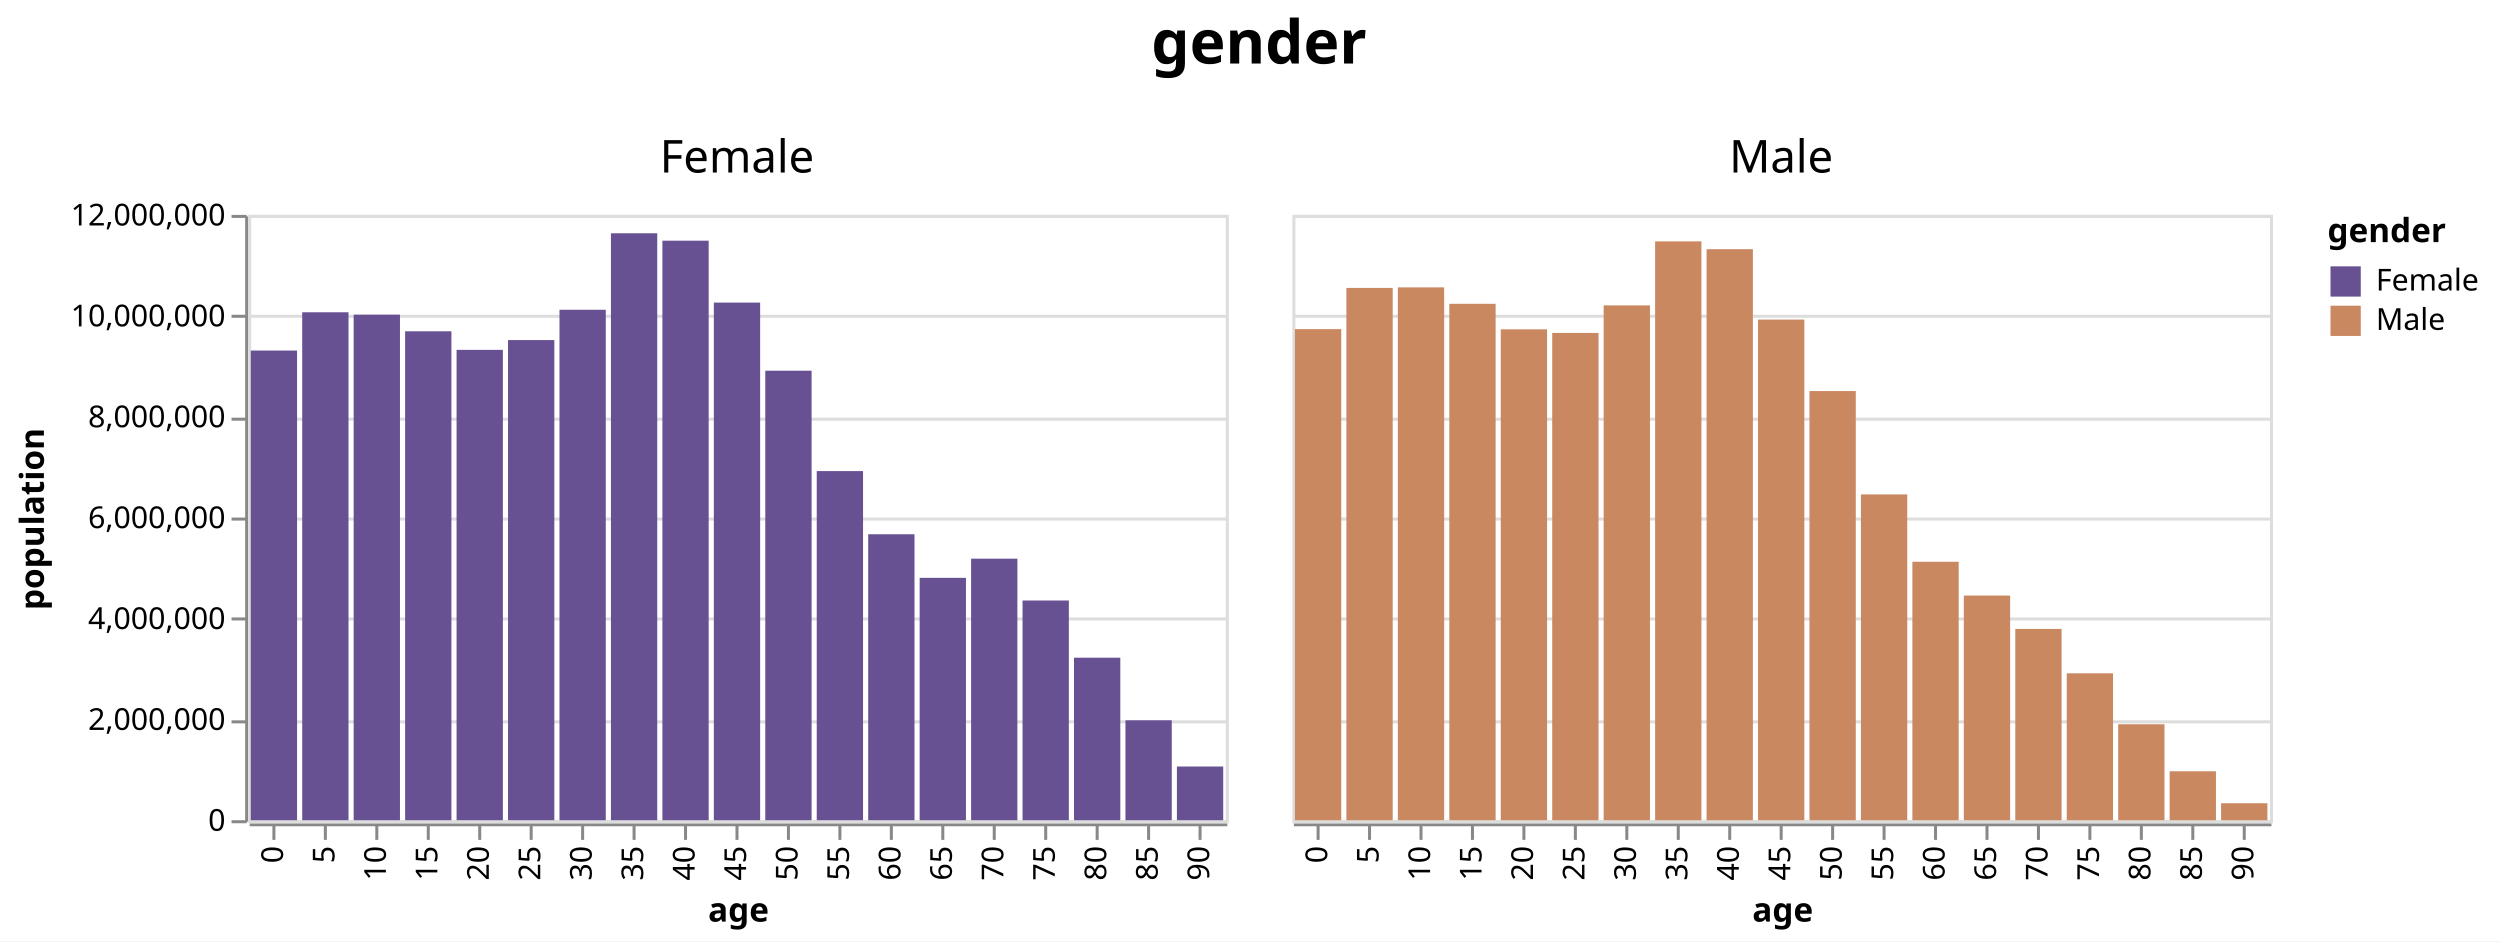
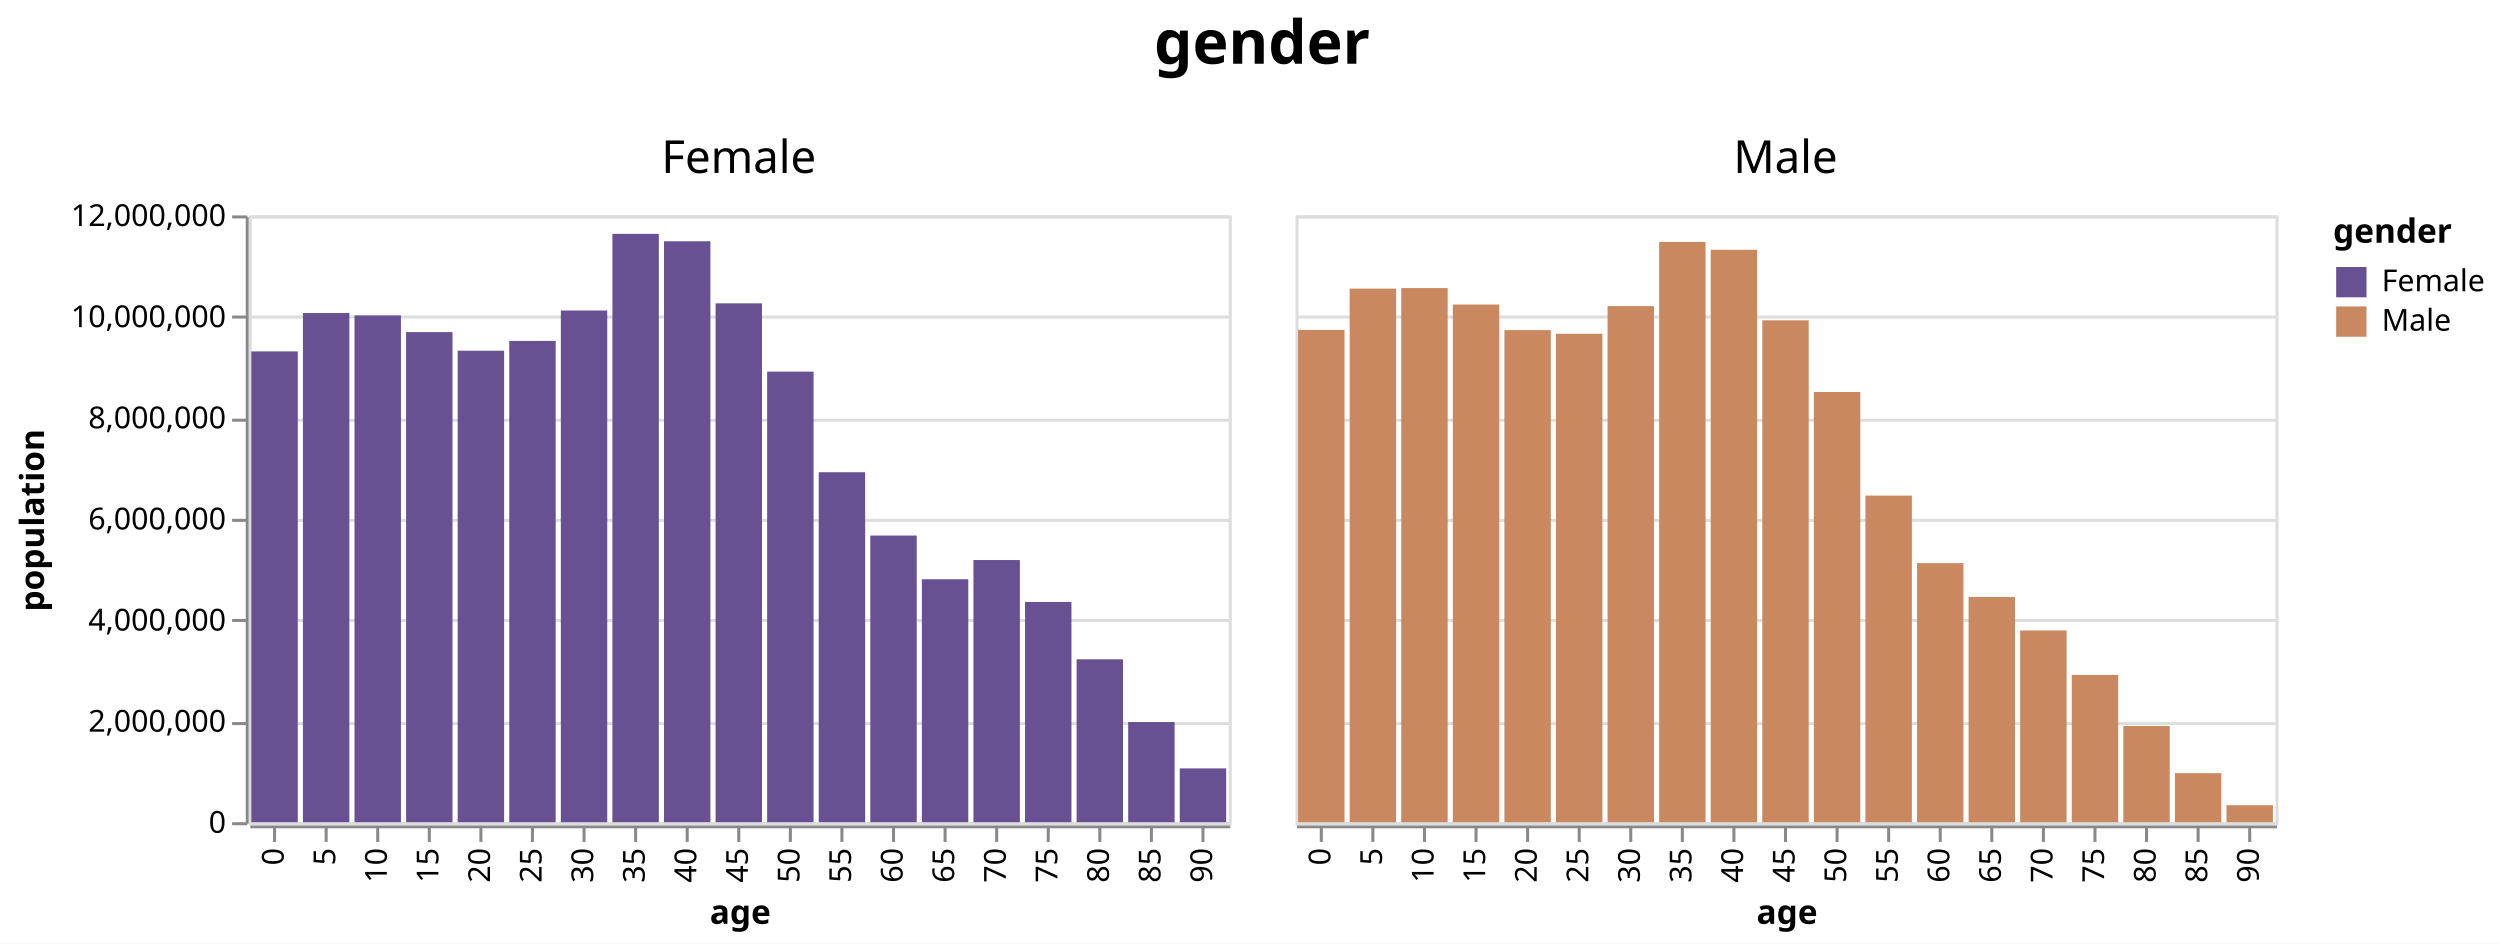
- <svg xmlns="http://www.w3.org/2000/svg" version="1.1" class="marks" width="826" height="311" viewBox="0 0 826 311">
-   <rect width="826" height="311" fill="white" />
+ <svg xmlns="http://www.w3.org/2000/svg" version="1.1" class="marks" width="824" height="311" viewBox="0 0 824 311">
+   <rect width="824" height="311" fill="white" />
  <g fill="none" stroke-miterlimit="10" transform="translate(82,71)">
    <g class="mark-group role-frame root" role="graphics-object" aria-roledescription="group mark container">
      <g transform="translate(0,0)">
        <path class="background" aria-hidden="true" d="M0,0h0v0h0Z" />
        <g>
          <g class="mark-group role-column-title column-title" role="graphics-object" aria-roledescription="group mark container">
            <g transform="translate(334,-36)">
              <path class="background" aria-hidden="true" d="M0,0h0v0h0Z" />
              <g>
                <g class="mark-group role-title">
                  <g transform="translate(0,-30)">
                    <path class="background" aria-hidden="true" d="M0,0h0v0h0Z" pointer-events="none" />
                    <g>
                      <g class="mark-text role-title-text" role="graphics-symbol" aria-roledescription="title" aria-label="Title text 'gender'" pointer-events="none">
                        <text text-anchor="middle" transform="translate(0,16)" font-family="sans-serif" font-size="20px" font-weight="bold" fill="#000" opacity="1">gender</text>
                      </g>
                    </g>
                    <path class="foreground" aria-hidden="true" d="" pointer-events="none" display="none" />
                  </g>
                </g>
              </g>
              <path class="foreground" aria-hidden="true" d="" display="none" />
            </g>
          </g>
          <g class="mark-group role-row-header row_header" role="graphics-object" aria-roledescription="group mark container">
            <g transform="translate(-1,0)">
              <path class="background" aria-hidden="true" d="M0,0h0v200h0Z" />
              <g>
                <g class="mark-group role-axis" role="graphics-symbol" aria-roledescription="axis" aria-label="Y-axis titled 'population' for a linear scale with values from 0 to 12,000,000">
                  <g transform="translate(0.5,0.5)">
                    <path class="background" aria-hidden="true" d="M0,0h0v0h0Z" pointer-events="none" />
                    <g>
                      <g class="mark-rule role-axis-tick" pointer-events="none">
                        <line transform="translate(0,200)" x2="-5" y2="0" stroke="#888" stroke-width="1" opacity="1" />
                        <line transform="translate(0,167)" x2="-5" y2="0" stroke="#888" stroke-width="1" opacity="1" />
                        <line transform="translate(0,133)" x2="-5" y2="0" stroke="#888" stroke-width="1" opacity="1" />
                        <line transform="translate(0,100)" x2="-5" y2="0" stroke="#888" stroke-width="1" opacity="1" />
                        <line transform="translate(0,67)" x2="-5" y2="0" stroke="#888" stroke-width="1" opacity="1" />
                        <line transform="translate(0,33)" x2="-5" y2="0" stroke="#888" stroke-width="1" opacity="1" />
                        <line transform="translate(0,0)" x2="-5" y2="0" stroke="#888" stroke-width="1" opacity="1" />
                      </g>
                      <g class="mark-text role-axis-label" pointer-events="none">
                        <text text-anchor="end" transform="translate(-7,203)" font-family="sans-serif" font-size="10px" fill="#000" opacity="1">0</text>
                        <text text-anchor="end" transform="translate(-7,169.6667)" font-family="sans-serif" font-size="10px" fill="#000" opacity="1">2,000,000</text>
                        <text text-anchor="end" transform="translate(-7,136.3333)" font-family="sans-serif" font-size="10px" fill="#000" opacity="1">4,000,000</text>
                        <text text-anchor="end" transform="translate(-7,103)" font-family="sans-serif" font-size="10px" fill="#000" opacity="1">6,000,000</text>
                        <text text-anchor="end" transform="translate(-7,69.66667)" font-family="sans-serif" font-size="10px" fill="#000" opacity="1">8,000,000</text>
                        <text text-anchor="end" transform="translate(-7,36.33333)" font-family="sans-serif" font-size="10px" fill="#000" opacity="1">10,000,000</text>
                        <text text-anchor="end" transform="translate(-7,3)" font-family="sans-serif" font-size="10px" fill="#000" opacity="1">12,000,000</text>
                      </g>
                      <g class="mark-rule role-axis-domain" pointer-events="none">
                        <line transform="translate(0,200)" x2="0" y2="-200" stroke="#888" stroke-width="1" opacity="1" />
                      </g>
                      <g class="mark-text role-axis-title" pointer-events="none">
                        <text text-anchor="middle" transform="translate(-65,100) rotate(-90) translate(0,-2)" font-family="sans-serif" font-size="11px" font-weight="bold" fill="#000" opacity="1">population</text>
                      </g>
                    </g>
                    <path class="foreground" aria-hidden="true" d="" pointer-events="none" display="none" />
                  </g>
                </g>
              </g>
              <path class="foreground" aria-hidden="true" d="" display="none" />
            </g>
          </g>
          <g class="mark-group role-column-header column_header" role="graphics-object" aria-roledescription="group mark container">
            <g transform="translate(0,-1)">
              <path class="background" aria-hidden="true" d="M0,0h323v0h-323Z" />
              <g>
                <g class="mark-group role-title">
                  <g transform="translate(161.5,-25)">
                    <path class="background" aria-hidden="true" d="M0,0h0v0h0Z" pointer-events="none" />
                    <g>
                      <g class="mark-text role-title-text" role="graphics-symbol" aria-roledescription="title" aria-label="Title text 'Female'" pointer-events="none">
                        <text text-anchor="middle" transform="translate(0,12)" font-family="sans-serif" font-size="15px" fill="#000" opacity="1">Female</text>
                      </g>
                    </g>
                    <path class="foreground" aria-hidden="true" d="" pointer-events="none" display="none" />
                  </g>
                </g>
              </g>
              <path class="foreground" aria-hidden="true" d="" display="none" />
            </g>
            <g transform="translate(345,-1)">
              <path class="background" aria-hidden="true" d="M0,0h323v0h-323Z" />
              <g>
                <g class="mark-group role-title">
                  <g transform="translate(161.5,-25)">
                    <path class="background" aria-hidden="true" d="M0,0h0v0h0Z" pointer-events="none" />
                    <g>
                      <g class="mark-text role-title-text" role="graphics-symbol" aria-roledescription="title" aria-label="Title text 'Male'" pointer-events="none">
                        <text text-anchor="middle" transform="translate(0,12)" font-family="sans-serif" font-size="15px" fill="#000" opacity="1">Male</text>
                      </g>
                    </g>
                    <path class="foreground" aria-hidden="true" d="" pointer-events="none" display="none" />
                  </g>
                </g>
              </g>
              <path class="foreground" aria-hidden="true" d="" display="none" />
            </g>
          </g>
          <g class="mark-group role-column-footer column_footer" role="graphics-object" aria-roledescription="group mark container">
            <g transform="translate(0,201)">
              <path class="background" aria-hidden="true" d="M0,0h323v0h-323Z" />
              <g>
                <g class="mark-group role-axis" role="graphics-symbol" aria-roledescription="axis" aria-label="X-axis titled 'age' for a discrete scale with 19 values: 0, 5, 10, 15, 20, ending with 90">
                  <g transform="translate(0.5,0.5)">
                    <path class="background" aria-hidden="true" d="M0,0h0v0h0Z" pointer-events="none" />
                    <g>
                      <g class="mark-rule role-axis-tick" pointer-events="none">
                        <line transform="translate(8,0)" x2="0" y2="5" stroke="#888" stroke-width="1" opacity="1" />
                        <line transform="translate(25,0)" x2="0" y2="5" stroke="#888" stroke-width="1" opacity="1" />
                        <line transform="translate(42,0)" x2="0" y2="5" stroke="#888" stroke-width="1" opacity="1" />
                        <line transform="translate(59,0)" x2="0" y2="5" stroke="#888" stroke-width="1" opacity="1" />
                        <line transform="translate(76,0)" x2="0" y2="5" stroke="#888" stroke-width="1" opacity="1" />
                        <line transform="translate(93,0)" x2="0" y2="5" stroke="#888" stroke-width="1" opacity="1" />
                        <line transform="translate(110,0)" x2="0" y2="5" stroke="#888" stroke-width="1" opacity="1" />
                        <line transform="translate(127,0)" x2="0" y2="5" stroke="#888" stroke-width="1" opacity="1" />
                        <line transform="translate(144,0)" x2="0" y2="5" stroke="#888" stroke-width="1" opacity="1" />
                        <line transform="translate(161,0)" x2="0" y2="5" stroke="#888" stroke-width="1" opacity="1" />
                        <line transform="translate(178,0)" x2="0" y2="5" stroke="#888" stroke-width="1" opacity="1" />
                        <line transform="translate(195,0)" x2="0" y2="5" stroke="#888" stroke-width="1" opacity="1" />
                        <line transform="translate(212,0)" x2="0" y2="5" stroke="#888" stroke-width="1" opacity="1" />
                        <line transform="translate(229,0)" x2="0" y2="5" stroke="#888" stroke-width="1" opacity="1" />
                        <line transform="translate(246,0)" x2="0" y2="5" stroke="#888" stroke-width="1" opacity="1" />
                        <line transform="translate(263,0)" x2="0" y2="5" stroke="#888" stroke-width="1" opacity="1" />
                        <line transform="translate(280,0)" x2="0" y2="5" stroke="#888" stroke-width="1" opacity="1" />
                        <line transform="translate(297,0)" x2="0" y2="5" stroke="#888" stroke-width="1" opacity="1" />
                        <line transform="translate(314,0)" x2="0" y2="5" stroke="#888" stroke-width="1" opacity="1" />
                      </g>
                      <g class="mark-text role-axis-label" pointer-events="none">
                        <text text-anchor="end" transform="translate(8,7) rotate(270) translate(0,3)" font-family="sans-serif" font-size="10px" fill="#000" opacity="1">0</text>
                        <text text-anchor="end" transform="translate(25,7) rotate(270) translate(0,3)" font-family="sans-serif" font-size="10px" fill="#000" opacity="1">5</text>
                        <text text-anchor="end" transform="translate(42,7) rotate(270) translate(0,3)" font-family="sans-serif" font-size="10px" fill="#000" opacity="1">10</text>
                        <text text-anchor="end" transform="translate(59,7) rotate(270) translate(0,3)" font-family="sans-serif" font-size="10px" fill="#000" opacity="1">15</text>
                        <text text-anchor="end" transform="translate(76,7) rotate(270) translate(0,3)" font-family="sans-serif" font-size="10px" fill="#000" opacity="1">20</text>
                        <text text-anchor="end" transform="translate(93,7) rotate(270) translate(0,3)" font-family="sans-serif" font-size="10px" fill="#000" opacity="1">25</text>
                        <text text-anchor="end" transform="translate(110,7) rotate(270) translate(0,3)" font-family="sans-serif" font-size="10px" fill="#000" opacity="1">30</text>
                        <text text-anchor="end" transform="translate(127,7) rotate(270) translate(0,3)" font-family="sans-serif" font-size="10px" fill="#000" opacity="1">35</text>
                        <text text-anchor="end" transform="translate(144,7) rotate(270) translate(0,3)" font-family="sans-serif" font-size="10px" fill="#000" opacity="1">40</text>
                        <text text-anchor="end" transform="translate(161,7) rotate(270) translate(0,3)" font-family="sans-serif" font-size="10px" fill="#000" opacity="1">45</text>
                        <text text-anchor="end" transform="translate(178,7) rotate(270) translate(0,3)" font-family="sans-serif" font-size="10px" fill="#000" opacity="1">50</text>
                        <text text-anchor="end" transform="translate(195,7) rotate(270) translate(0,3)" font-family="sans-serif" font-size="10px" fill="#000" opacity="1">55</text>
                        <text text-anchor="end" transform="translate(212,7) rotate(270) translate(0,3)" font-family="sans-serif" font-size="10px" fill="#000" opacity="1">60</text>
                        <text text-anchor="end" transform="translate(229,7) rotate(270) translate(0,3)" font-family="sans-serif" font-size="10px" fill="#000" opacity="1">65</text>
                        <text text-anchor="end" transform="translate(246,7) rotate(270) translate(0,3)" font-family="sans-serif" font-size="10px" fill="#000" opacity="1">70</text>
                        <text text-anchor="end" transform="translate(263,7) rotate(270) translate(0,3)" font-family="sans-serif" font-size="10px" fill="#000" opacity="1">75</text>
                        <text text-anchor="end" transform="translate(280,7) rotate(270) translate(0,3)" font-family="sans-serif" font-size="10px" fill="#000" opacity="1">80</text>
                        <text text-anchor="end" transform="translate(297,7) rotate(270) translate(0,3)" font-family="sans-serif" font-size="10px" fill="#000" opacity="1">85</text>
                        <text text-anchor="end" transform="translate(314,7) rotate(270) translate(0,3)" font-family="sans-serif" font-size="10px" fill="#000" opacity="1">90</text>
                      </g>
                      <g class="mark-rule role-axis-domain" pointer-events="none">
                        <line transform="translate(0,0)" x2="323" y2="0" stroke="#888" stroke-width="1" opacity="1" />
                      </g>
                      <g class="mark-text role-axis-title" pointer-events="none">
                        <text text-anchor="middle" transform="translate(161.5,32)" font-family="sans-serif" font-size="11px" font-weight="bold" fill="#000" opacity="1">age</text>
                      </g>
                    </g>
                    <path class="foreground" aria-hidden="true" d="" pointer-events="none" display="none" />
                  </g>
                </g>
              </g>
              <path class="foreground" aria-hidden="true" d="" display="none" />
            </g>
            <g transform="translate(345,201)">
              <path class="background" aria-hidden="true" d="M0,0h323v0h-323Z" />
              <g>
                <g class="mark-group role-axis" role="graphics-symbol" aria-roledescription="axis" aria-label="X-axis titled 'age' for a discrete scale with 19 values: 0, 5, 10, 15, 20, ending with 90">
                  <g transform="translate(0.5,0.5)">
                    <path class="background" aria-hidden="true" d="M0,0h0v0h0Z" pointer-events="none" />
                    <g>
                      <g class="mark-rule role-axis-tick" pointer-events="none">
                        <line transform="translate(8,0)" x2="0" y2="5" stroke="#888" stroke-width="1" opacity="1" />
                        <line transform="translate(25,0)" x2="0" y2="5" stroke="#888" stroke-width="1" opacity="1" />
                        <line transform="translate(42,0)" x2="0" y2="5" stroke="#888" stroke-width="1" opacity="1" />
                        <line transform="translate(59,0)" x2="0" y2="5" stroke="#888" stroke-width="1" opacity="1" />
                        <line transform="translate(76,0)" x2="0" y2="5" stroke="#888" stroke-width="1" opacity="1" />
                        <line transform="translate(93,0)" x2="0" y2="5" stroke="#888" stroke-width="1" opacity="1" />
                        <line transform="translate(110,0)" x2="0" y2="5" stroke="#888" stroke-width="1" opacity="1" />
                        <line transform="translate(127,0)" x2="0" y2="5" stroke="#888" stroke-width="1" opacity="1" />
                        <line transform="translate(144,0)" x2="0" y2="5" stroke="#888" stroke-width="1" opacity="1" />
                        <line transform="translate(161,0)" x2="0" y2="5" stroke="#888" stroke-width="1" opacity="1" />
                        <line transform="translate(178,0)" x2="0" y2="5" stroke="#888" stroke-width="1" opacity="1" />
                        <line transform="translate(195,0)" x2="0" y2="5" stroke="#888" stroke-width="1" opacity="1" />
                        <line transform="translate(212,0)" x2="0" y2="5" stroke="#888" stroke-width="1" opacity="1" />
                        <line transform="translate(229,0)" x2="0" y2="5" stroke="#888" stroke-width="1" opacity="1" />
                        <line transform="translate(246,0)" x2="0" y2="5" stroke="#888" stroke-width="1" opacity="1" />
                        <line transform="translate(263,0)" x2="0" y2="5" stroke="#888" stroke-width="1" opacity="1" />
                        <line transform="translate(280,0)" x2="0" y2="5" stroke="#888" stroke-width="1" opacity="1" />
                        <line transform="translate(297,0)" x2="0" y2="5" stroke="#888" stroke-width="1" opacity="1" />
                        <line transform="translate(314,0)" x2="0" y2="5" stroke="#888" stroke-width="1" opacity="1" />
                      </g>
                      <g class="mark-text role-axis-label" pointer-events="none">
                        <text text-anchor="end" transform="translate(8,7) rotate(270) translate(0,3)" font-family="sans-serif" font-size="10px" fill="#000" opacity="1">0</text>
                        <text text-anchor="end" transform="translate(25,7) rotate(270) translate(0,3)" font-family="sans-serif" font-size="10px" fill="#000" opacity="1">5</text>
                        <text text-anchor="end" transform="translate(42,7) rotate(270) translate(0,3)" font-family="sans-serif" font-size="10px" fill="#000" opacity="1">10</text>
                        <text text-anchor="end" transform="translate(59,7) rotate(270) translate(0,3)" font-family="sans-serif" font-size="10px" fill="#000" opacity="1">15</text>
                        <text text-anchor="end" transform="translate(76,7) rotate(270) translate(0,3)" font-family="sans-serif" font-size="10px" fill="#000" opacity="1">20</text>
                        <text text-anchor="end" transform="translate(93,7) rotate(270) translate(0,3)" font-family="sans-serif" font-size="10px" fill="#000" opacity="1">25</text>
                        <text text-anchor="end" transform="translate(110,7) rotate(270) translate(0,3)" font-family="sans-serif" font-size="10px" fill="#000" opacity="1">30</text>
                        <text text-anchor="end" transform="translate(127,7) rotate(270) translate(0,3)" font-family="sans-serif" font-size="10px" fill="#000" opacity="1">35</text>
                        <text text-anchor="end" transform="translate(144,7) rotate(270) translate(0,3)" font-family="sans-serif" font-size="10px" fill="#000" opacity="1">40</text>
                        <text text-anchor="end" transform="translate(161,7) rotate(270) translate(0,3)" font-family="sans-serif" font-size="10px" fill="#000" opacity="1">45</text>
                        <text text-anchor="end" transform="translate(178,7) rotate(270) translate(0,3)" font-family="sans-serif" font-size="10px" fill="#000" opacity="1">50</text>
                        <text text-anchor="end" transform="translate(195,7) rotate(270) translate(0,3)" font-family="sans-serif" font-size="10px" fill="#000" opacity="1">55</text>
                        <text text-anchor="end" transform="translate(212,7) rotate(270) translate(0,3)" font-family="sans-serif" font-size="10px" fill="#000" opacity="1">60</text>
                        <text text-anchor="end" transform="translate(229,7) rotate(270) translate(0,3)" font-family="sans-serif" font-size="10px" fill="#000" opacity="1">65</text>
                        <text text-anchor="end" transform="translate(246,7) rotate(270) translate(0,3)" font-family="sans-serif" font-size="10px" fill="#000" opacity="1">70</text>
                        <text text-anchor="end" transform="translate(263,7) rotate(270) translate(0,3)" font-family="sans-serif" font-size="10px" fill="#000" opacity="1">75</text>
                        <text text-anchor="end" transform="translate(280,7) rotate(270) translate(0,3)" font-family="sans-serif" font-size="10px" fill="#000" opacity="1">80</text>
                        <text text-anchor="end" transform="translate(297,7) rotate(270) translate(0,3)" font-family="sans-serif" font-size="10px" fill="#000" opacity="1">85</text>
                        <text text-anchor="end" transform="translate(314,7) rotate(270) translate(0,3)" font-family="sans-serif" font-size="10px" fill="#000" opacity="1">90</text>
                      </g>
                      <g class="mark-rule role-axis-domain" pointer-events="none">
                        <line transform="translate(0,0)" x2="323" y2="0" stroke="#888" stroke-width="1" opacity="1" />
                      </g>
                      <g class="mark-text role-axis-title" pointer-events="none">
                        <text text-anchor="middle" transform="translate(161.5,32)" font-family="sans-serif" font-size="11px" font-weight="bold" fill="#000" opacity="1">age</text>
                      </g>
                    </g>
                    <path class="foreground" aria-hidden="true" d="" pointer-events="none" display="none" />
                  </g>
                </g>
              </g>
              <path class="foreground" aria-hidden="true" d="" display="none" />
            </g>
          </g>
          <g class="mark-group role-scope cell" role="graphics-object" aria-roledescription="group mark container">
            <g transform="translate(0,0)">
              <path class="background" aria-hidden="true" d="M0.5,0.5h323v200h-323Z" stroke="#ddd" />
              <g>
                <g class="mark-group role-axis" aria-hidden="true">
                  <g transform="translate(0.5,0.5)">
                    <path class="background" aria-hidden="true" d="M0,0h0v0h0Z" pointer-events="none" />
                    <g>
                      <g class="mark-rule role-axis-grid" pointer-events="none">
                        <line transform="translate(0,200)" x2="323" y2="0" stroke="#ddd" stroke-width="1" opacity="1" />
                        <line transform="translate(0,167)" x2="323" y2="0" stroke="#ddd" stroke-width="1" opacity="1" />
                        <line transform="translate(0,133)" x2="323" y2="0" stroke="#ddd" stroke-width="1" opacity="1" />
                        <line transform="translate(0,100)" x2="323" y2="0" stroke="#ddd" stroke-width="1" opacity="1" />
                        <line transform="translate(0,67)" x2="323" y2="0" stroke="#ddd" stroke-width="1" opacity="1" />
                        <line transform="translate(0,33)" x2="323" y2="0" stroke="#ddd" stroke-width="1" opacity="1" />
                        <line transform="translate(0,0)" x2="323" y2="0" stroke="#ddd" stroke-width="1" opacity="1" />
                      </g>
                    </g>
                    <path class="foreground" aria-hidden="true" d="" pointer-events="none" display="none" />
                  </g>
                </g>
                <g class="mark-rect role-mark child_marks" role="graphics-object" aria-roledescription="rect mark container">
                  <path aria-label="age: 0; population: 9310714; gender: Female" role="graphics-symbol" aria-roledescription="bar" d="M0.85,44.821h15.3v155.179h-15.3Z" fill="#675193" />
                  <path aria-label="age: 5; population: 10069564; gender: Female" role="graphics-symbol" aria-roledescription="bar" d="M17.85,32.174h15.3v167.826h-15.3Z" fill="#675193" />
                  <path aria-label="age: 10; population: 10022524; gender: Female" role="graphics-symbol" aria-roledescription="bar" d="M34.85,32.958h15.3v167.042h-15.3Z" fill="#675193" />
                  <path aria-label="age: 15; population: 9692669; gender: Female" role="graphics-symbol" aria-roledescription="bar" d="M51.85,38.456h15.3v161.544h-15.3Z" fill="#675193" />
                  <path aria-label="age: 20; population: 9324244; gender: Female" role="graphics-symbol" aria-roledescription="bar" d="M68.85,44.596h15.3v155.404h-15.3Z" fill="#675193" />
                  <path aria-label="age: 25; population: 9518507; gender: Female" role="graphics-symbol" aria-roledescription="bar" d="M85.85,41.358h15.3v158.642h-15.3Z" fill="#675193" />
                  <path aria-label="age: 30; population: 10119296; gender: Female" role="graphics-symbol" aria-roledescription="bar" d="M102.85,31.345h15.3v168.655h-15.3Z" fill="#675193" />
                  <path aria-label="age: 35; population: 11635647; gender: Female" role="graphics-symbol" aria-roledescription="bar" d="M119.85,6.073h15.3v193.927h-15.3Z" fill="#675193" />
                  <path aria-label="age: 40; population: 11488578; gender: Female" role="graphics-symbol" aria-roledescription="bar" d="M136.85,8.524h15.3v191.476h-15.3Z" fill="#675193" />
                  <path aria-label="age: 45; population: 10261253; gender: Female" role="graphics-symbol" aria-roledescription="bar" d="M153.85,28.979h15.3v171.021h-15.3Z" fill="#675193" />
                  <path aria-label="age: 50; population: 8911133; gender: Female" role="graphics-symbol" aria-roledescription="bar" d="M170.85,51.481h15.3v148.519h-15.3Z" fill="#675193" />
                  <path aria-label="age: 55; population: 6921268; gender: Female" role="graphics-symbol" aria-roledescription="bar" d="M187.85,84.646h15.3v115.354h-15.3Z" fill="#675193" />
                  <path aria-label="age: 60; population: 5668961; gender: Female" role="graphics-symbol" aria-roledescription="bar" d="M204.85,105.517h15.3v94.483h-15.3Z" fill="#675193" />
                  <path aria-label="age: 65; population: 4804784; gender: Female" role="graphics-symbol" aria-roledescription="bar" d="M221.85,119.92h15.3v80.08h-15.3Z" fill="#675193" />
                  <path aria-label="age: 70; population: 5184855; gender: Female" role="graphics-symbol" aria-roledescription="bar" d="M238.85,113.586h15.3v86.414h-15.3Z" fill="#675193" />
                  <path aria-label="age: 75; population: 4355644; gender: Female" role="graphics-symbol" aria-roledescription="bar" d="M255.85,127.406h15.3v72.594h-15.3Z" fill="#675193" />
                  <path aria-label="age: 80; population: 3221898; gender: Female" role="graphics-symbol" aria-roledescription="bar" d="M272.85,146.302h15.3v53.698h-15.3Z" fill="#675193" />
                  <path aria-label="age: 85; population: 1981156; gender: Female" role="graphics-symbol" aria-roledescription="bar" d="M289.85,166.981h15.3v33.019h-15.3Z" fill="#675193" />
                  <path aria-label="age: 90; population: 1064581; gender: Female" role="graphics-symbol" aria-roledescription="bar" d="M306.85,182.257h15.3v17.743h-15.3Z" fill="#675193" />
                </g>
              </g>
              <path class="foreground" aria-hidden="true" d="" display="none" />
            </g>
            <g transform="translate(345,0)">
              <path class="background" aria-hidden="true" d="M0.5,0.5h323v200h-323Z" stroke="#ddd" />
              <g>
                <g class="mark-group role-axis" aria-hidden="true">
                  <g transform="translate(0.5,0.5)">
                    <path class="background" aria-hidden="true" d="M0,0h0v0h0Z" pointer-events="none" />
                    <g>
                      <g class="mark-rule role-axis-grid" pointer-events="none">
                        <line transform="translate(0,200)" x2="323" y2="0" stroke="#ddd" stroke-width="1" opacity="1" />
                        <line transform="translate(0,167)" x2="323" y2="0" stroke="#ddd" stroke-width="1" opacity="1" />
                        <line transform="translate(0,133)" x2="323" y2="0" stroke="#ddd" stroke-width="1" opacity="1" />
                        <line transform="translate(0,100)" x2="323" y2="0" stroke="#ddd" stroke-width="1" opacity="1" />
                        <line transform="translate(0,67)" x2="323" y2="0" stroke="#ddd" stroke-width="1" opacity="1" />
                        <line transform="translate(0,33)" x2="323" y2="0" stroke="#ddd" stroke-width="1" opacity="1" />
                        <line transform="translate(0,0)" x2="323" y2="0" stroke="#ddd" stroke-width="1" opacity="1" />
                      </g>
                    </g>
                    <path class="foreground" aria-hidden="true" d="" pointer-events="none" display="none" />
                  </g>
                </g>
                <g class="mark-rect role-mark child_marks" role="graphics-object" aria-roledescription="rect mark container">
                  <path aria-label="age: 0; population: 9735380; gender: Male" role="graphics-symbol" aria-roledescription="bar" d="M0.85,37.744h15.3v162.256h-15.3Z" fill="#ca8861" />
                  <path aria-label="age: 5; population: 10552146; gender: Male" role="graphics-symbol" aria-roledescription="bar" d="M17.85,24.131h15.3v175.869h-15.3Z" fill="#ca8861" />
                  <path aria-label="age: 10; population: 10563233; gender: Male" role="graphics-symbol" aria-roledescription="bar" d="M34.85,23.946h15.3v176.054h-15.3Z" fill="#ca8861" />
                  <path aria-label="age: 15; population: 10237419; gender: Male" role="graphics-symbol" aria-roledescription="bar" d="M51.85,29.376h15.3v170.624h-15.3Z" fill="#ca8861" />
                  <path aria-label="age: 20; population: 9731315; gender: Male" role="graphics-symbol" aria-roledescription="bar" d="M68.85,37.811h15.3v162.189h-15.3Z" fill="#ca8861" />
                  <path aria-label="age: 25; population: 9659493; gender: Male" role="graphics-symbol" aria-roledescription="bar" d="M85.85,39.008h15.3v160.992h-15.3Z" fill="#ca8861" />
                  <path aria-label="age: 30; population: 10205879; gender: Male" role="graphics-symbol" aria-roledescription="bar" d="M102.85,29.902h15.3v170.098h-15.3Z" fill="#ca8861" />
                  <path aria-label="age: 35; population: 11475182; gender: Male" role="graphics-symbol" aria-roledescription="bar" d="M119.85,8.747h15.3v191.253h-15.3Z" fill="#ca8861" />
                  <path aria-label="age: 40; population: 11320252; gender: Male" role="graphics-symbol" aria-roledescription="bar" d="M136.85,11.329h15.3v188.671h-15.3Z" fill="#ca8861" />
                  <path aria-label="age: 45; population: 9925006; gender: Male" role="graphics-symbol" aria-roledescription="bar" d="M153.85,34.583h15.3v165.417h-15.3Z" fill="#ca8861" />
                  <path aria-label="age: 50; population: 8507934; gender: Male" role="graphics-symbol" aria-roledescription="bar" d="M170.85,58.201h15.3v141.799h-15.3Z" fill="#ca8861" />
                  <path aria-label="age: 55; population: 6459082; gender: Male" role="graphics-symbol" aria-roledescription="bar" d="M187.85,92.349h15.3v107.651h-15.3Z" fill="#ca8861" />
                  <path aria-label="age: 60; population: 5123399; gender: Male" role="graphics-symbol" aria-roledescription="bar" d="M204.85,114.61h15.3v85.39h-15.3Z" fill="#ca8861" />
                  <path aria-label="age: 65; population: 4453623; gender: Male" role="graphics-symbol" aria-roledescription="bar" d="M221.85,125.773h15.3v74.227h-15.3Z" fill="#ca8861" />
                  <path aria-label="age: 70; population: 3792145; gender: Male" role="graphics-symbol" aria-roledescription="bar" d="M238.85,136.798h15.3v63.202h-15.3Z" fill="#ca8861" />
                  <path aria-label="age: 75; population: 2912655; gender: Male" role="graphics-symbol" aria-roledescription="bar" d="M255.85,151.456h15.3v48.544h-15.3Z" fill="#ca8861" />
                  <path aria-label="age: 80; population: 1902638; gender: Male" role="graphics-symbol" aria-roledescription="bar" d="M272.85,168.289h15.3v31.711h-15.3Z" fill="#ca8861" />
                  <path aria-label="age: 85; population: 970357; gender: Male" role="graphics-symbol" aria-roledescription="bar" d="M289.85,183.827h15.3v16.173h-15.3Z" fill="#ca8861" />
                  <path aria-label="age: 90; population: 336303; gender: Male" role="graphics-symbol" aria-roledescription="bar" d="M306.85,194.395h15.3v5.605h-15.3Z" fill="#ca8861" />
                </g>
              </g>
              <path class="foreground" aria-hidden="true" d="" display="none" />
            </g>
          </g>
          <g class="mark-group role-legend" role="graphics-symbol" aria-roledescription="legend" aria-label="Symbol legend titled 'gender' for fill color with 2 values: Female, Male">
            <g transform="translate(687,0)">
-               <path class="background" aria-hidden="true" d="M0,0h52v40h-52Z" pointer-events="none" />
+               <path class="background" aria-hidden="true" d="M0,0h50v40h-50Z" pointer-events="none" />
              <g>
                <g class="mark-group role-legend-entry">
                  <g transform="translate(0,16)">
                    <path class="background" aria-hidden="true" d="M0,0h0v0h0Z" pointer-events="none" />
                    <g>
                      <g class="mark-group role-scope" role="graphics-object" aria-roledescription="group mark container">
                        <g transform="translate(0,0)">
-                           <path class="background" aria-hidden="true" d="M0,0h52v11h-52Z" pointer-events="none" opacity="1" />
+                           <path class="background" aria-hidden="true" d="M0,0h50v11h-50Z" pointer-events="none" opacity="1" />
                          <g>
                            <g class="mark-symbol role-legend-symbol" pointer-events="none">
                              <path transform="translate(6,6)" d="M-5,-5h10v10h-10Z" fill="#675193" stroke-width="1.5" opacity="1" />
                            </g>
                            <g class="mark-text role-legend-label" pointer-events="none">
                              <text text-anchor="start" transform="translate(16,9)" font-family="sans-serif" font-size="10px" fill="#000" opacity="1">Female</text>
                            </g>
                          </g>
                          <path class="foreground" aria-hidden="true" d="" pointer-events="none" display="none" />
                        </g>
                        <g transform="translate(0,13)">
-                           <path class="background" aria-hidden="true" d="M0,0h52v11h-52Z" pointer-events="none" opacity="1" />
+                           <path class="background" aria-hidden="true" d="M0,0h50v11h-50Z" pointer-events="none" opacity="1" />
                          <g>
                            <g class="mark-symbol role-legend-symbol" pointer-events="none">
                              <path transform="translate(6,6)" d="M-5,-5h10v10h-10Z" fill="#ca8861" stroke-width="1.5" opacity="1" />
                            </g>
                            <g class="mark-text role-legend-label" pointer-events="none">
                              <text text-anchor="start" transform="translate(16,9)" font-family="sans-serif" font-size="10px" fill="#000" opacity="1">Male</text>
                            </g>
                          </g>
                          <path class="foreground" aria-hidden="true" d="" pointer-events="none" display="none" />
                        </g>
                      </g>
                    </g>
                    <path class="foreground" aria-hidden="true" d="" pointer-events="none" display="none" />
                  </g>
                </g>
                <g class="mark-text role-legend-title" pointer-events="none">
                  <text text-anchor="start" transform="translate(0,9)" font-family="sans-serif" font-size="11px" font-weight="bold" fill="#000" opacity="1">gender</text>
                </g>
              </g>
              <path class="foreground" aria-hidden="true" d="" pointer-events="none" display="none" />
            </g>
          </g>
        </g>
        <path class="foreground" aria-hidden="true" d="" display="none" />
      </g>
    </g>
  </g>
</svg>
